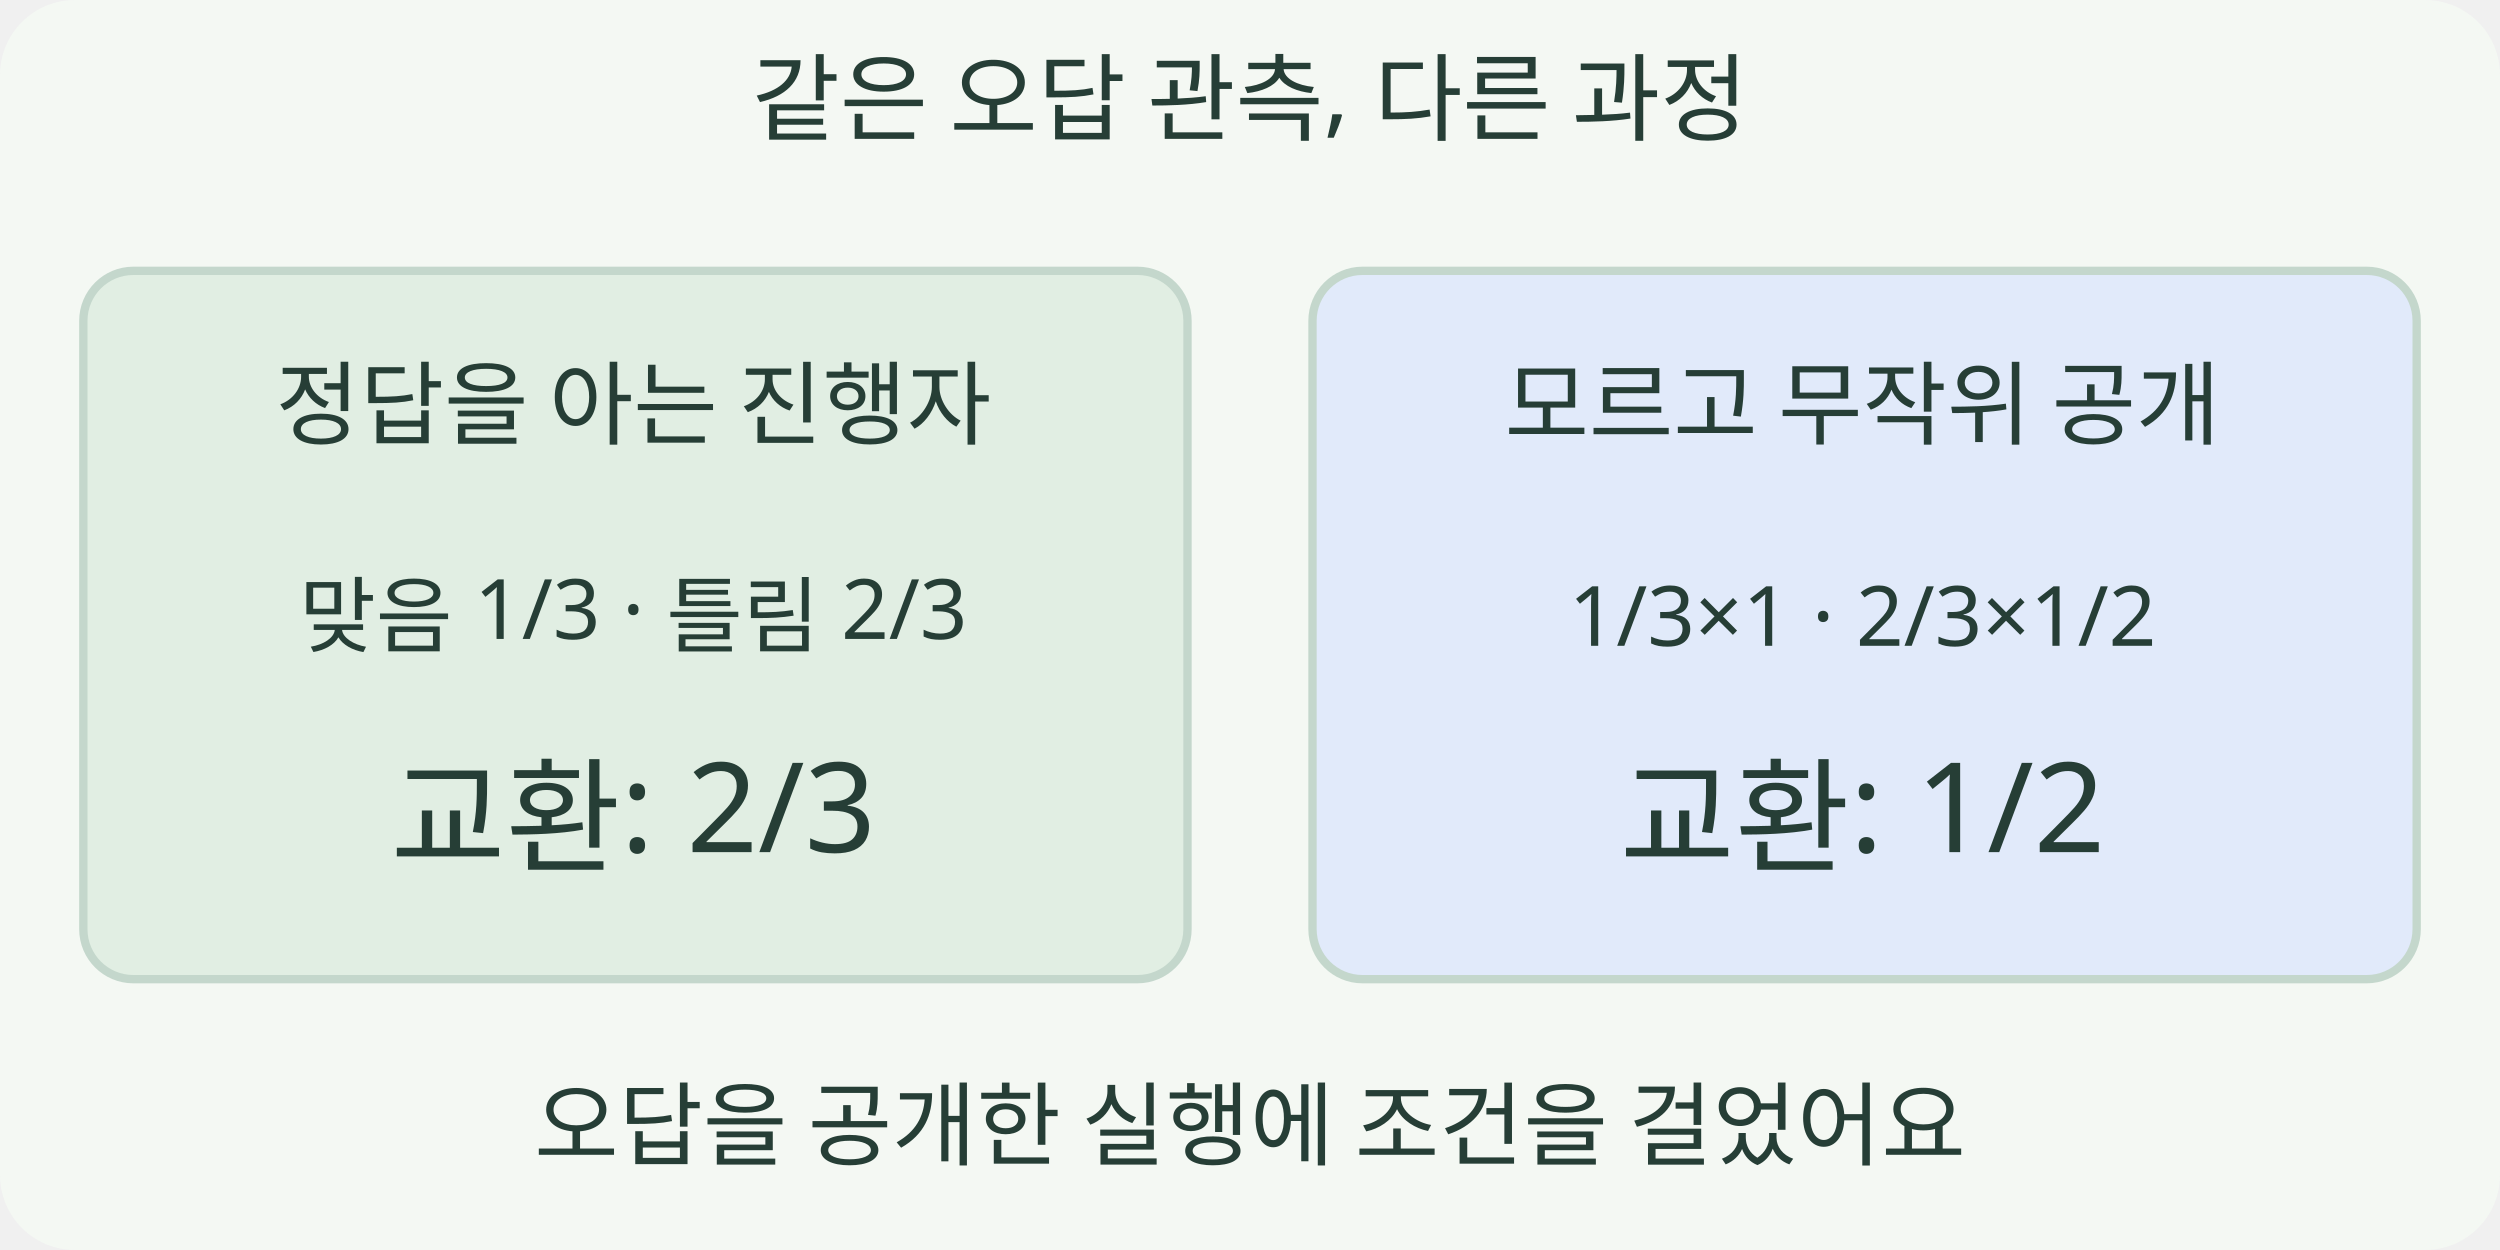
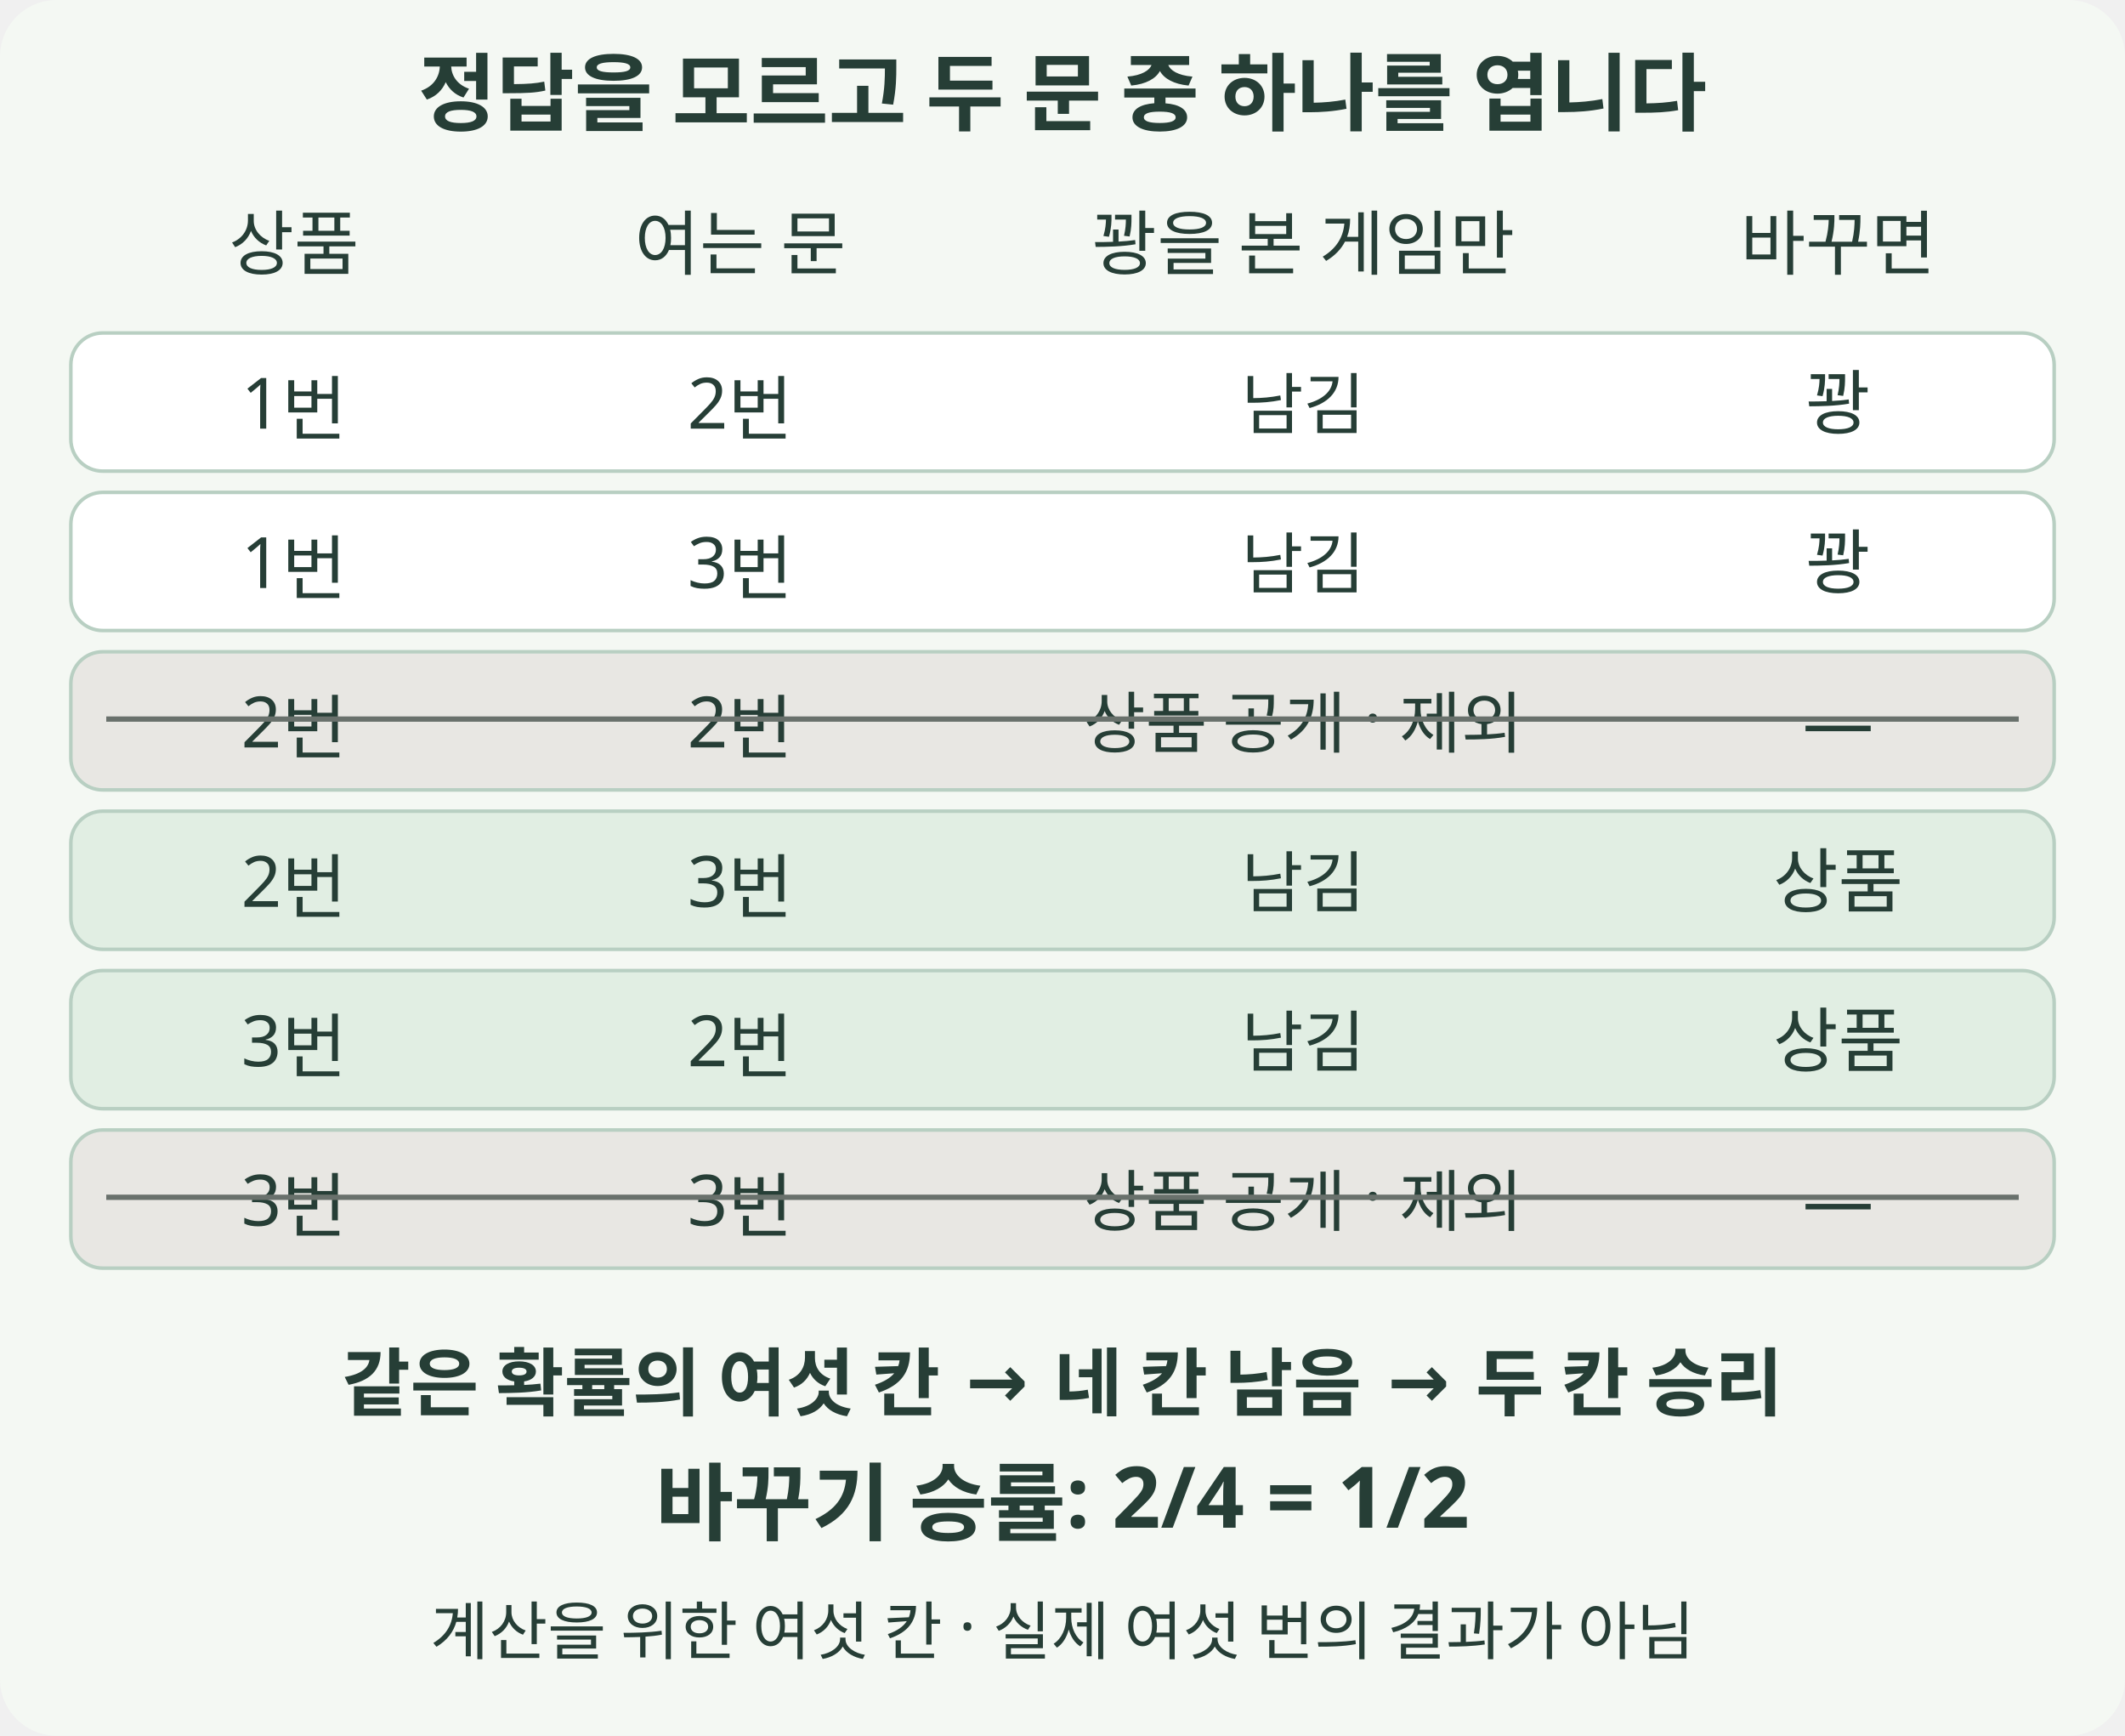
- <svg xmlns="http://www.w3.org/2000/svg" viewBox="0 0 600 300" role="img" aria-labelledby="title desc">
-   <defs>
-     <marker id="arrow" markerWidth="8" markerHeight="8" refX="7" refY="4" orient="auto-start-reverse">
-       <path d="M0 0 L8 4 L0 8" fill="#377b68" />
-     </marker>
-   </defs>
-   <rect width="600" height="300" rx="18" fill="#f4f8f3" />
-   <g font-family="system-ui,Malgun Gothic,sans-serif">
-     <text x="300" y="32" text-anchor="middle" font-size="23" fill="#263e36">같은 오답 관측, 다른 과정</text>
-     <rect x="20" y="65" width="265" height="170" rx="12" fill="#e1eee3" stroke="#c4d7cc" stroke-width="2" />
-     <rect x="315" y="65" width="265" height="170" rx="12" fill="#e1eafa" stroke="#c4d7cc" stroke-width="2" />
-     <text x="152" y="105" text-anchor="middle" font-size="22" fill="#263e36">정답을 아는 진행자</text>
-     <text x="447" y="105" text-anchor="middle" font-size="22" fill="#263e36">모르고 무작위 공개</text>
-     <text x="152" y="155" text-anchor="middle" font-size="20" fill="#263e36">맞음 1/3 · 틀림 2/3</text>
-     <text x="447" y="155" text-anchor="middle" font-size="20" fill="#263e36">1/3×1 · 2/3×1/2</text>
-     <text x="152" y="207" text-anchor="middle" font-size="30" fill="#263e36">교환: 2/3</text>
-     <text x="447" y="207" text-anchor="middle" font-size="30" fill="#263e36">교환: 1/2</text>
-     <text x="300" y="278" text-anchor="middle" font-size="22" fill="#263e36">오답을 공개한 실행에 조건을 걸었어요</text>
+ <svg xmlns="http://www.w3.org/2000/svg" viewBox="0 0 600 490" role="img" aria-labelledby="title desc">
+   <rect width="600" height="490" rx="16" fill="#f4f8f3" />
+   <g font-family="system-ui,Malgun Gothic,sans-serif" fill="#263e36">
+     <text x="300" y="35" font-size="24" text-anchor="middle" font-weight="700">정답을 모르고 두 문 중 하나를 엽니다</text>
+     <text x="83" y="76" font-size="20" text-anchor="middle">상품</text>
+     <text x="209" y="76" font-size="20" text-anchor="middle">여는 문</text>
+     <text x="368" y="76" font-size="20" text-anchor="middle">꽝을 본 게임만</text>
+     <text x="519" y="76" font-size="20" text-anchor="middle">바꾸면</text>
+     <rect x="20" y="94" width="560" height="39" rx="9" fill="#fff" stroke="#b8cfc2" />
+     <text x="83" y="121" font-size="20" text-anchor="middle">1번</text>
+     <text x="209" y="121" font-size="20" text-anchor="middle">2번</text>
+     <text x="368" y="121" font-size="19" text-anchor="middle">남김</text>
+     <text x="519" y="121" font-size="20" text-anchor="middle">꽝</text>
+     <rect x="20" y="139" width="560" height="39" rx="9" fill="#fff" stroke="#b8cfc2" />
+     <text x="83" y="166" font-size="20" text-anchor="middle">1번</text>
+     <text x="209" y="166" font-size="20" text-anchor="middle">3번</text>
+     <text x="368" y="166" font-size="19" text-anchor="middle">남김</text>
+     <text x="519" y="166" font-size="20" text-anchor="middle">꽝</text>
+     <rect x="20" y="184" width="560" height="39" rx="9" fill="#e8e7e3" stroke="#b8cfc2" />
+     <text x="83" y="211" font-size="20" text-anchor="middle">2번</text>
+     <text x="209" y="211" font-size="20" text-anchor="middle">2번</text>
+     <text x="368" y="211" font-size="19" text-anchor="middle">상품 공개 · 제외</text>
+     <text x="519" y="211" font-size="20" text-anchor="middle">—</text>
+     <path d="M30 203H570" stroke="#69716c" stroke-width="1.5" />
+     <rect x="20" y="229" width="560" height="39" rx="9" fill="#e1eee3" stroke="#b8cfc2" />
+     <text x="83" y="256" font-size="20" text-anchor="middle">2번</text>
+     <text x="209" y="256" font-size="20" text-anchor="middle">3번</text>
+     <text x="368" y="256" font-size="19" text-anchor="middle">남김</text>
+     <text x="519" y="256" font-size="20" text-anchor="middle">상품</text>
+     <rect x="20" y="274" width="560" height="39" rx="9" fill="#e1eee3" stroke="#b8cfc2" />
+     <text x="83" y="301" font-size="20" text-anchor="middle">3번</text>
+     <text x="209" y="301" font-size="20" text-anchor="middle">2번</text>
+     <text x="368" y="301" font-size="19" text-anchor="middle">남김</text>
+     <text x="519" y="301" font-size="20" text-anchor="middle">상품</text>
+     <rect x="20" y="319" width="560" height="39" rx="9" fill="#e8e7e3" stroke="#b8cfc2" />
+     <text x="83" y="346" font-size="20" text-anchor="middle">3번</text>
+     <text x="209" y="346" font-size="20" text-anchor="middle">3번</text>
+     <text x="368" y="346" font-size="19" text-anchor="middle">상품 공개 · 제외</text>
+     <text x="519" y="346" font-size="20" text-anchor="middle">—</text>
+     <path d="M30 338H570" stroke="#69716c" stroke-width="1.5" />
+     <text x="300" y="398" font-size="21" text-anchor="middle" font-weight="700">같은 확률의 여섯 칸 → 네 칸 남음 → 두 칸 승리</text>
+     <text x="300" y="433" font-size="24" text-anchor="middle" font-weight="700">바꾸기 승률: 2/4 = 1/2</text>
+     <text x="300" y="467" font-size="18" text-anchor="middle">계산을 위한 여섯 칸 · 실제 여섯 번의 결과가 아님</text>
  </g>
</svg>
